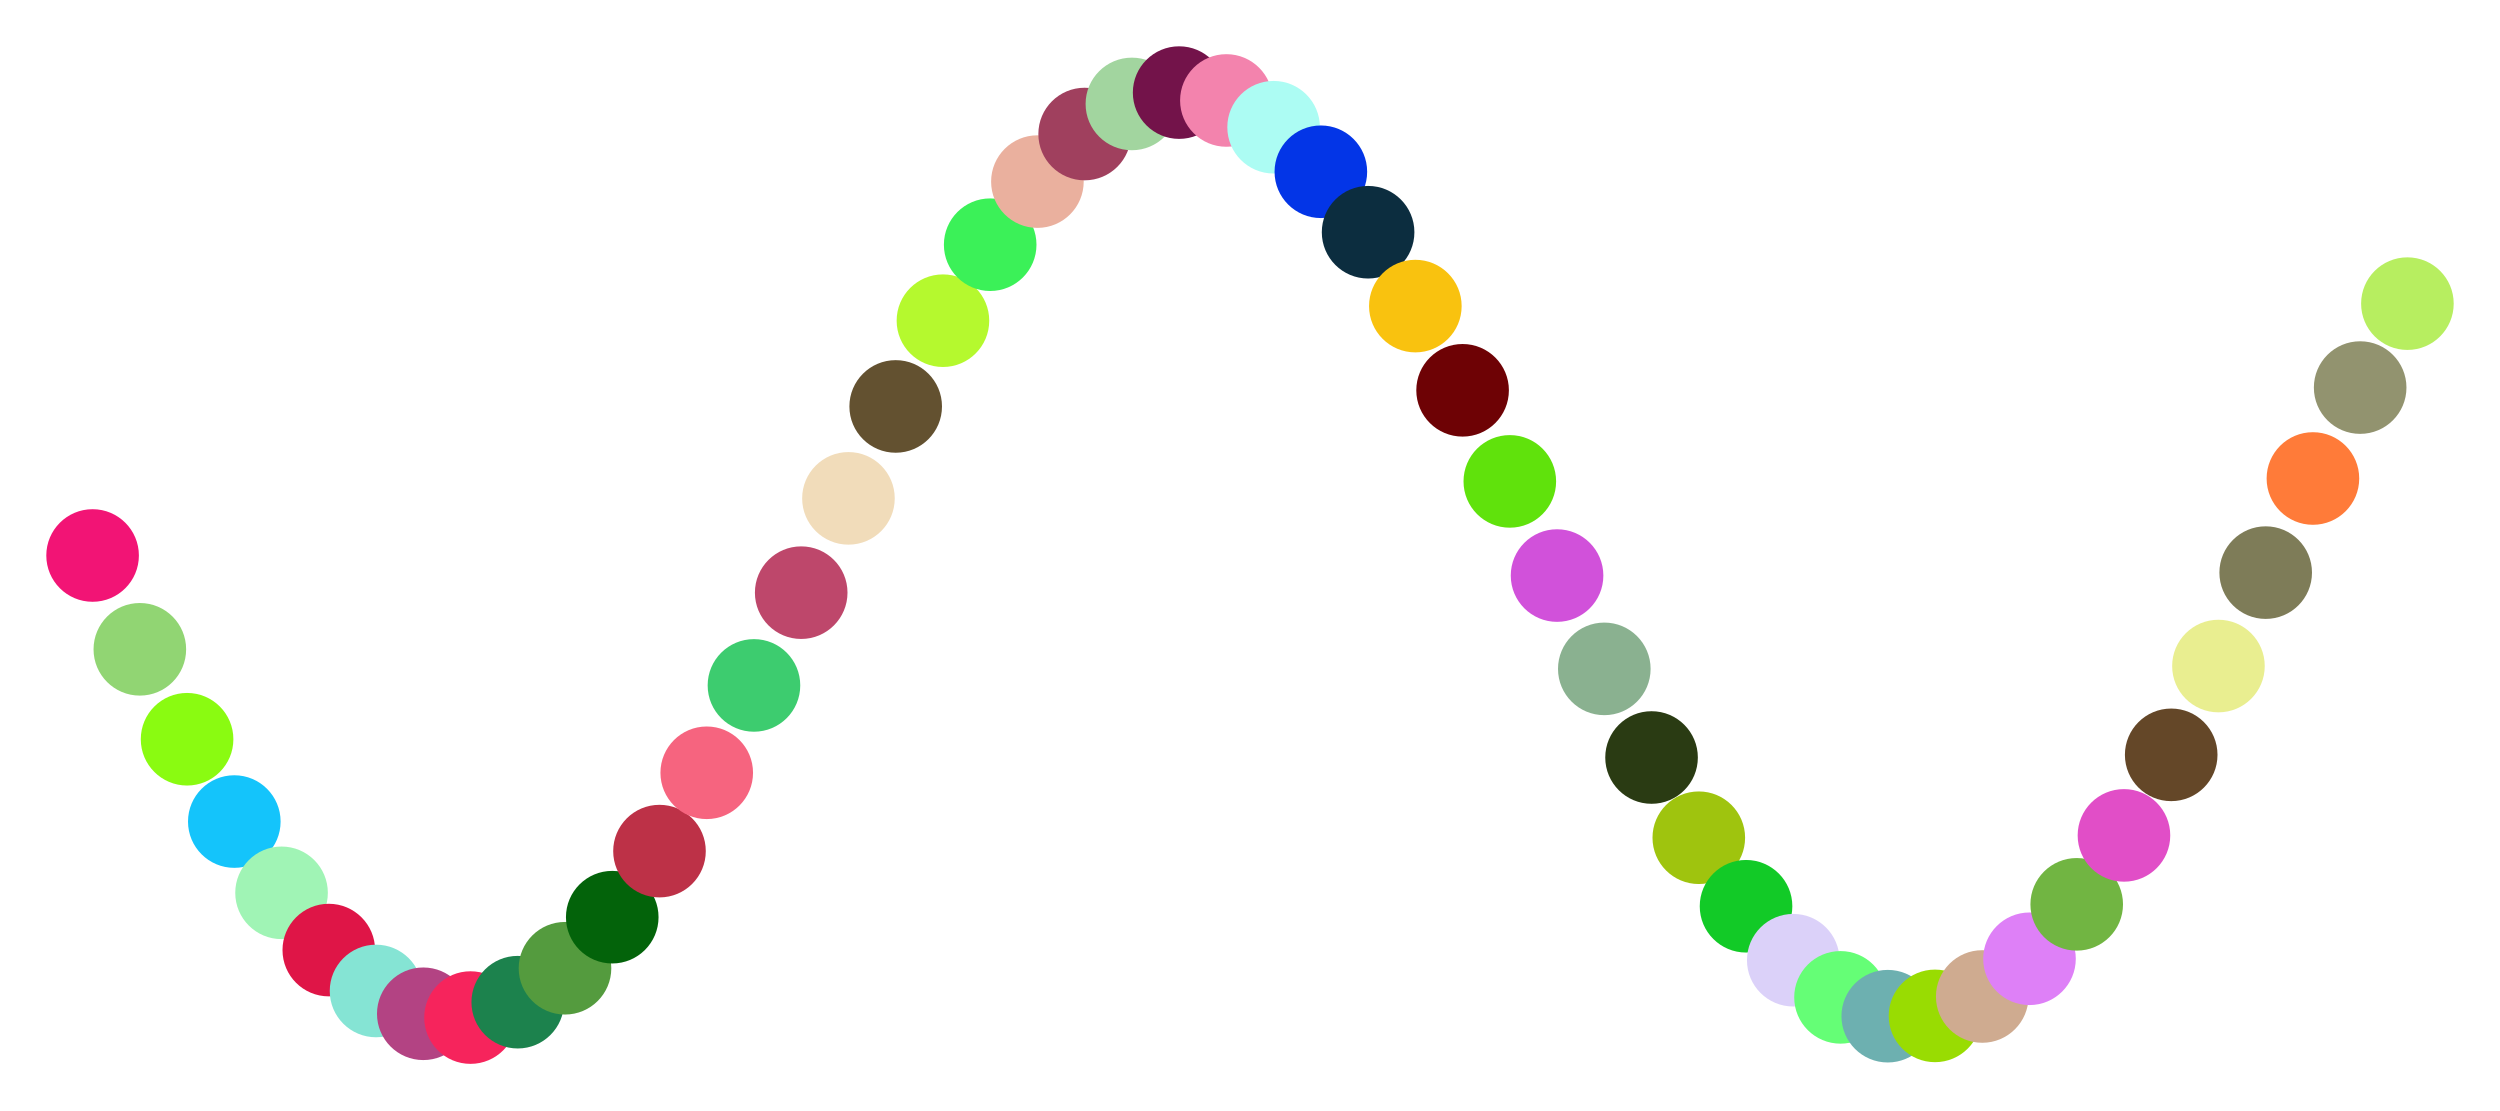
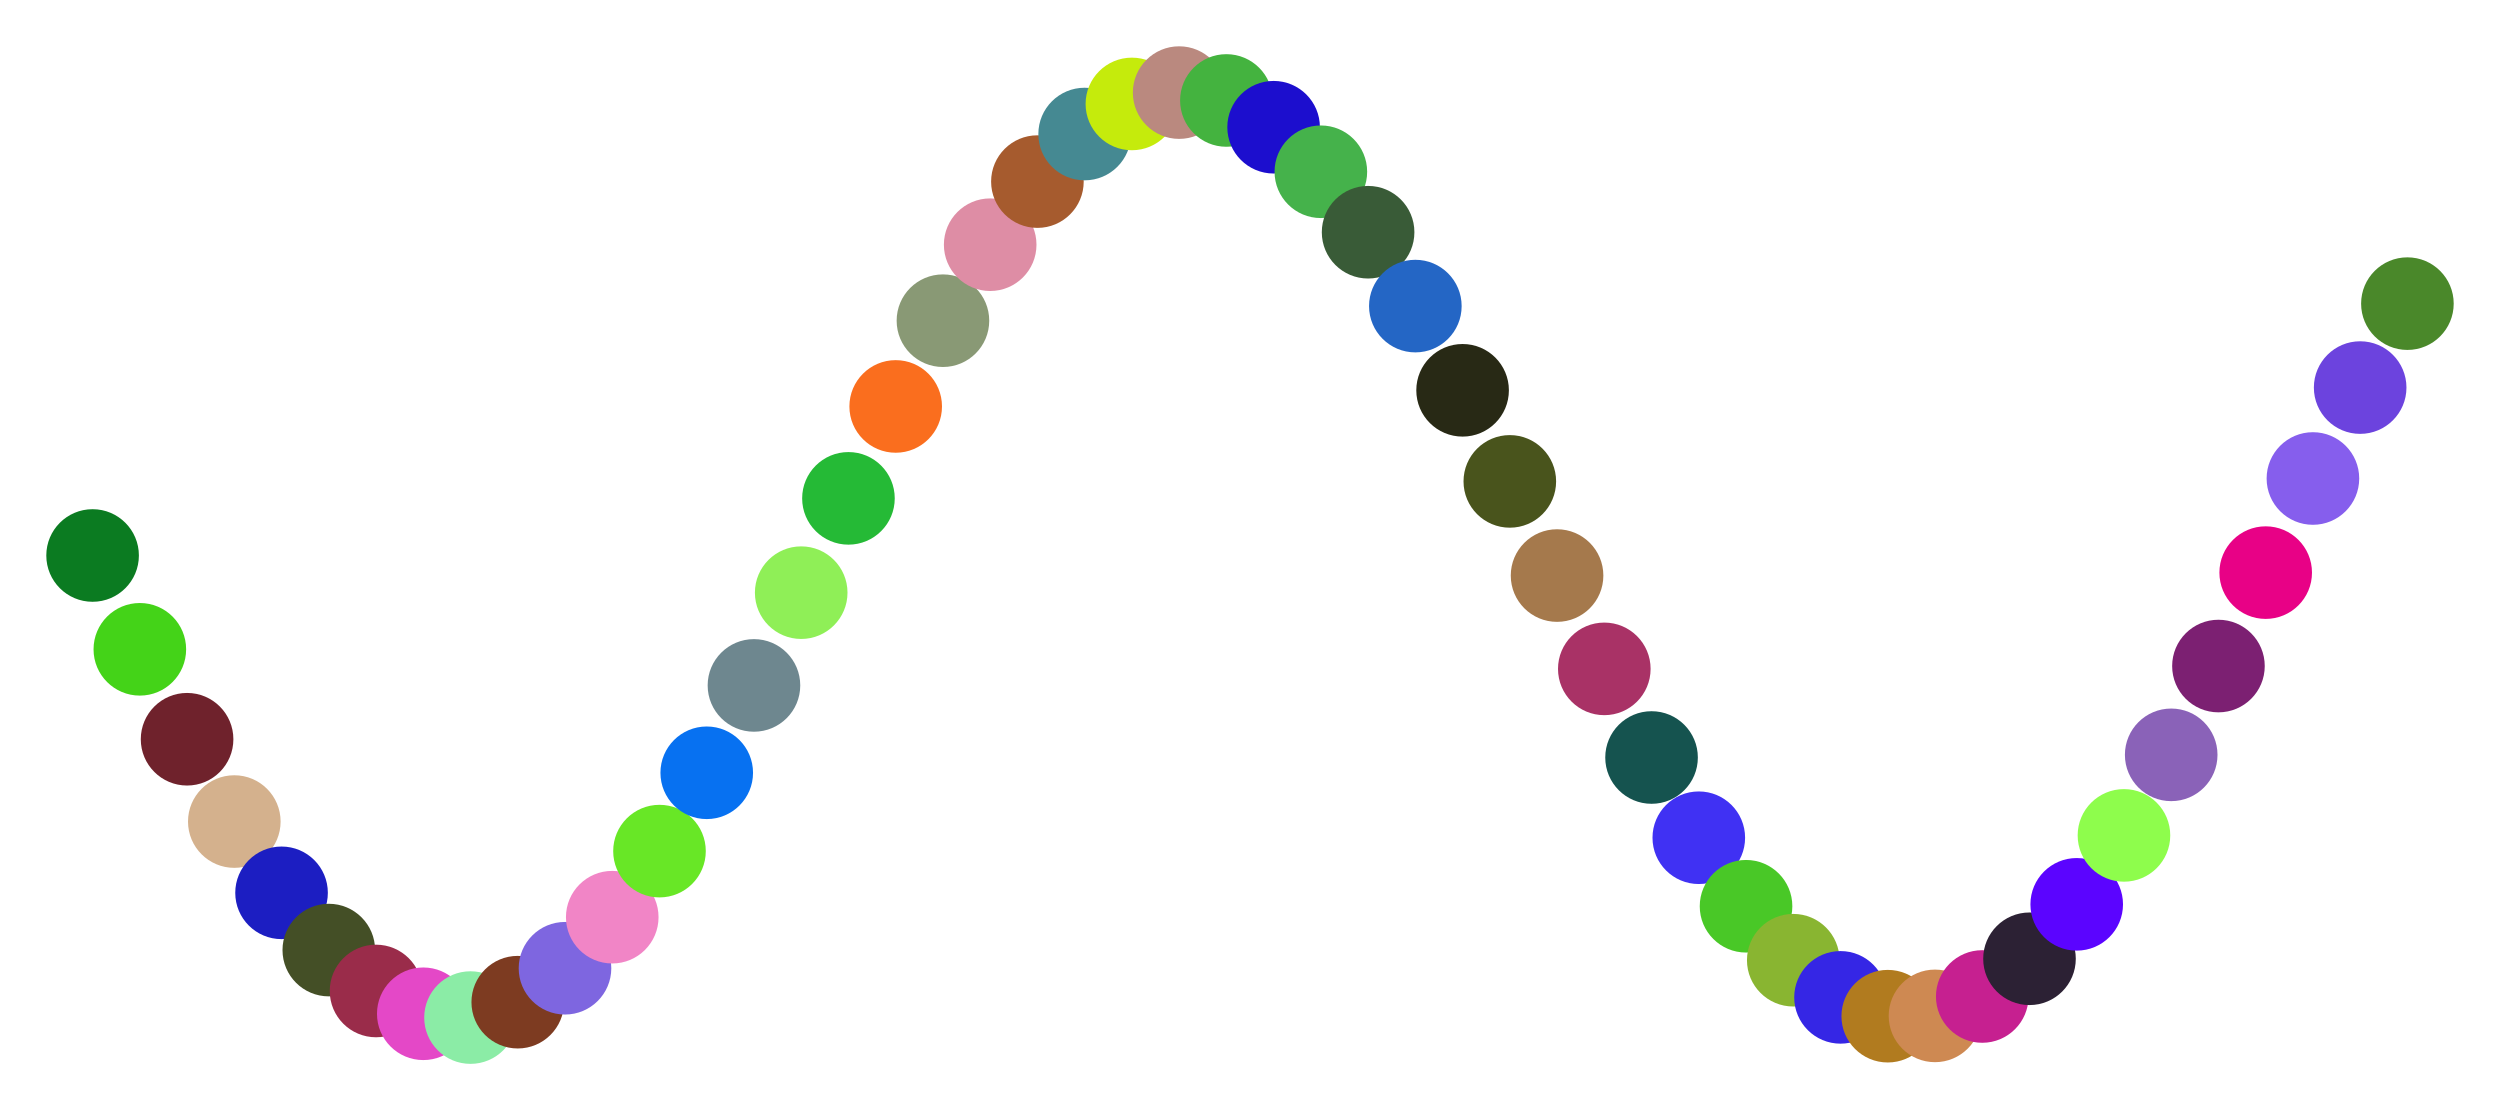
<svg xmlns="http://www.w3.org/2000/svg" width="200" height="88.812" viewBox="-4 26.003 108 47.958" version="1.1">
  <g>
-     <circle cx="0" cy="50" r="2" fill="#f21475" />
-     <circle cx="2.041" cy="54.053" r="2" fill="#91d573" />
-     <circle cx="4.082" cy="57.938" r="2" fill="#8afb11" />
-     <circle cx="6.122" cy="61.494" r="2" fill="#14c4fb" />
-     <circle cx="8.163" cy="64.573" r="2" fill="#a0f4b5" />
-     <circle cx="10.204" cy="67.046" r="2" fill="#df1547" />
-     <circle cx="12.245" cy="68.813" r="2" fill="#85e4d4" />
-     <circle cx="14.286" cy="69.798" r="2" fill="#b34383" />
-     <circle cx="16.326" cy="69.962" r="2" fill="#f6245c" />
-     <circle cx="18.367" cy="69.297" r="2" fill="#1c824d" />
-     <circle cx="20.408" cy="67.831" r="2" fill="#549b3e" />
-     <circle cx="22.449" cy="65.625" r="2" fill="#03630a" />
-     <circle cx="24.49" cy="62.771" r="2" fill="#bd3147" />
-     <circle cx="26.531" cy="59.387" r="2" fill="#f6647f" />
-     <circle cx="28.571" cy="55.613" r="2" fill="#3dcc6f" />
-     <circle cx="30.612" cy="51.606" r="2" fill="#be476b" />
-     <circle cx="32.653" cy="47.532" r="2" fill="#f1dcba" />
-     <circle cx="34.694" cy="43.561" r="2" fill="#635130" />
-     <circle cx="36.735" cy="39.857" r="2" fill="#b5f92e" />
-     <circle cx="38.776" cy="36.574" r="2" fill="#3bf158" />
-     <circle cx="40.816" cy="33.848" r="2" fill="#eab09e" />
-     <circle cx="42.857" cy="31.793" r="2" fill="#a0405e" />
-     <circle cx="44.898" cy="30.493" r="2" fill="#a2d59f" />
-     <circle cx="46.939" cy="30.003" r="2" fill="#73134a" />
-     <circle cx="48.98" cy="30.343" r="2" fill="#f383ad" />
-     <circle cx="51.02" cy="31.499" r="2" fill="#acfcf3" />
-     <circle cx="53.061" cy="33.423" r="2" fill="#0335e7" />
-     <circle cx="55.102" cy="36.035" r="2" fill="#0c2d3f" />
-     <circle cx="57.143" cy="39.226" r="2" fill="#f9c20f" />
-     <circle cx="59.184" cy="42.864" r="2" fill="#6e0205" />
-     <circle cx="61.224" cy="46.799" r="2" fill="#60e20c" />
-     <circle cx="63.265" cy="50.867" r="2" fill="#d151da" />
-     <circle cx="65.306" cy="54.898" r="2" fill="#8ab190" />
-     <circle cx="67.347" cy="58.727" r="2" fill="#2a3b13" />
-     <circle cx="69.388" cy="62.193" r="2" fill="#9fc40e" />
-     <circle cx="71.429" cy="65.153" r="2" fill="#12ca27" />
-     <circle cx="73.469" cy="67.484" r="2" fill="#dbd1f9" />
-     <circle cx="75.51" cy="69.089" r="2" fill="#65fe76" />
-     <circle cx="77.551" cy="69.902" r="2" fill="#6db0b0" />
-     <circle cx="79.592" cy="69.889" r="2" fill="#99dc02" />
-     <circle cx="81.633" cy="69.051" r="2" fill="#cfab90" />
-     <circle cx="83.674" cy="67.422" r="2" fill="#de80f7" />
-     <circle cx="85.714" cy="65.07" r="2" fill="#71b542" />
-     <circle cx="87.755" cy="62.092" r="2" fill="#e14ec7" />
-     <circle cx="89.796" cy="58.612" r="2" fill="#644728" />
-     <circle cx="91.837" cy="54.776" r="2" fill="#e9ee90" />
-     <circle cx="93.878" cy="50.74" r="2" fill="#7e7c58" />
-     <circle cx="95.918" cy="46.674" r="2" fill="#ff7b39" />
-     <circle cx="97.959" cy="42.746" r="2" fill="#92936f" />
-     <circle cx="100" cy="39.12" r="2" fill="#b7ee60" />
+     <circle cx="0" cy="50" r="2" fill="#0b7b21" />
+     <circle cx="2.041" cy="54.053" r="2" fill="#44d318" />
+     <circle cx="4.082" cy="57.938" r="2" fill="#6f222c" />
+     <circle cx="6.122" cy="61.494" r="2" fill="#d4b18d" />
+     <circle cx="8.163" cy="64.573" r="2" fill="#1c1ec2" />
+     <circle cx="10.204" cy="67.046" r="2" fill="#444f26" />
+     <circle cx="12.245" cy="68.813" r="2" fill="#9a2c4a" />
+     <circle cx="14.286" cy="69.798" r="2" fill="#e448c7" />
+     <circle cx="16.326" cy="69.962" r="2" fill="#8beca6" />
+     <circle cx="18.367" cy="69.297" r="2" fill="#7d3b21" />
+     <circle cx="20.408" cy="67.831" r="2" fill="#7e66e0" />
+     <circle cx="22.449" cy="65.625" r="2" fill="#f185c6" />
+     <circle cx="24.49" cy="62.771" r="2" fill="#68e726" />
+     <circle cx="26.531" cy="59.387" r="2" fill="#0771f1" />
+     <circle cx="28.571" cy="55.613" r="2" fill="#6e878f" />
+     <circle cx="30.612" cy="51.606" r="2" fill="#8fef57" />
+     <circle cx="32.653" cy="47.532" r="2" fill="#25ba36" />
+     <circle cx="34.694" cy="43.561" r="2" fill="#fa6e1e" />
+     <circle cx="36.735" cy="39.857" r="2" fill="#899975" />
+     <circle cx="38.776" cy="36.574" r="2" fill="#de8da5" />
+     <circle cx="40.816" cy="33.848" r="2" fill="#a65b2e" />
+     <circle cx="42.857" cy="31.793" r="2" fill="#458992" />
+     <circle cx="44.898" cy="30.493" r="2" fill="#c5eb0c" />
+     <circle cx="46.939" cy="30.003" r="2" fill="#ba897f" />
+     <circle cx="48.98" cy="30.343" r="2" fill="#44b33f" />
+     <circle cx="51.02" cy="31.499" r="2" fill="#1c0ece" />
+     <circle cx="53.061" cy="33.423" r="2" fill="#45b24b" />
+     <circle cx="55.102" cy="36.035" r="2" fill="#395b37" />
+     <circle cx="57.143" cy="39.226" r="2" fill="#2466c5" />
+     <circle cx="59.184" cy="42.864" r="2" fill="#282915" />
+     <circle cx="61.224" cy="46.799" r="2" fill="#49541c" />
+     <circle cx="63.265" cy="50.867" r="2" fill="#a5794c" />
+     <circle cx="65.306" cy="54.898" r="2" fill="#a93266" />
+     <circle cx="67.347" cy="58.727" r="2" fill="#15534f" />
+     <circle cx="69.388" cy="62.193" r="2" fill="#4031f3" />
+     <circle cx="71.429" cy="65.153" r="2" fill="#49c827" />
+     <circle cx="73.469" cy="67.484" r="2" fill="#89b531" />
+     <circle cx="75.51" cy="69.089" r="2" fill="#3526e5" />
+     <circle cx="77.551" cy="69.902" r="2" fill="#b17b1f" />
+     <circle cx="79.592" cy="69.889" r="2" fill="#ce8952" />
+     <circle cx="81.633" cy="69.051" r="2" fill="#c62090" />
+     <circle cx="83.674" cy="67.422" r="2" fill="#2c2134" />
+     <circle cx="85.714" cy="65.07" r="2" fill="#5b04ff" />
+     <circle cx="87.755" cy="62.092" r="2" fill="#8efd4c" />
+     <circle cx="89.796" cy="58.612" r="2" fill="#8a62b8" />
+     <circle cx="91.837" cy="54.776" r="2" fill="#7c2072" />
+     <circle cx="93.878" cy="50.74" r="2" fill="#e80186" />
+     <circle cx="95.918" cy="46.674" r="2" fill="#865eed" />
+     <circle cx="97.959" cy="42.746" r="2" fill="#6c43de" />
+     <circle cx="100" cy="39.12" r="2" fill="#4a882a" />
  </g>
</svg>
